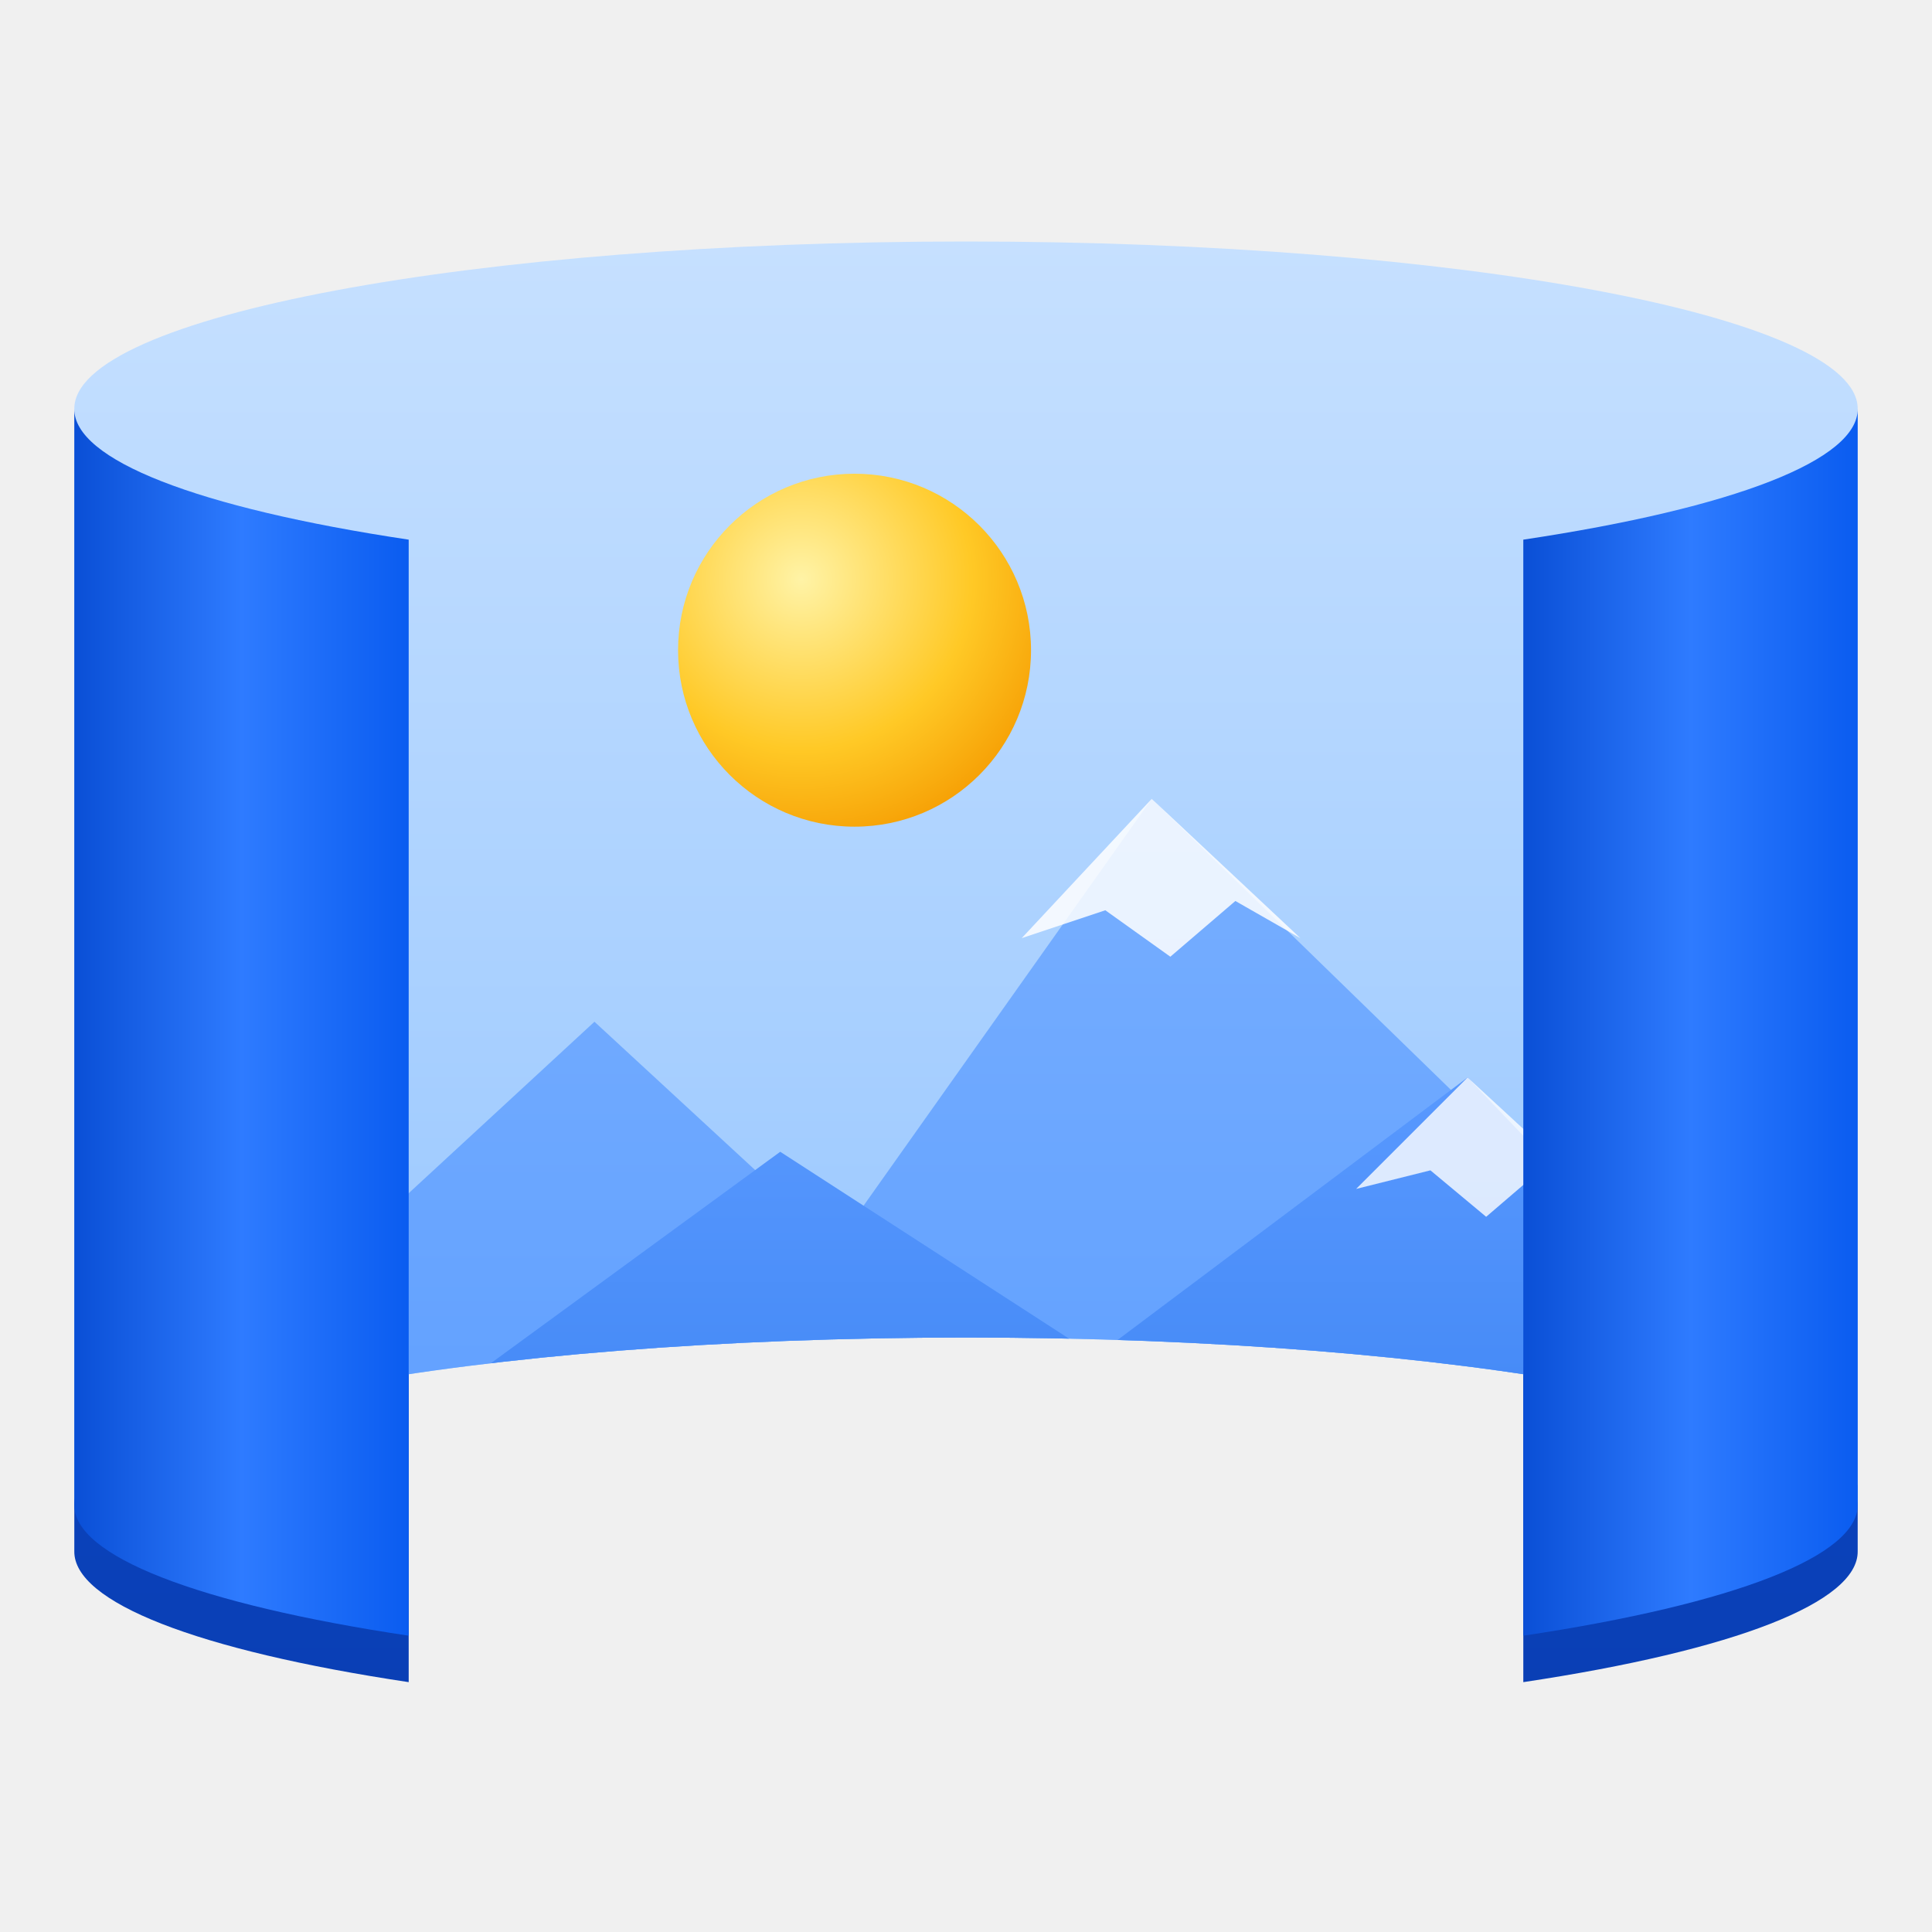
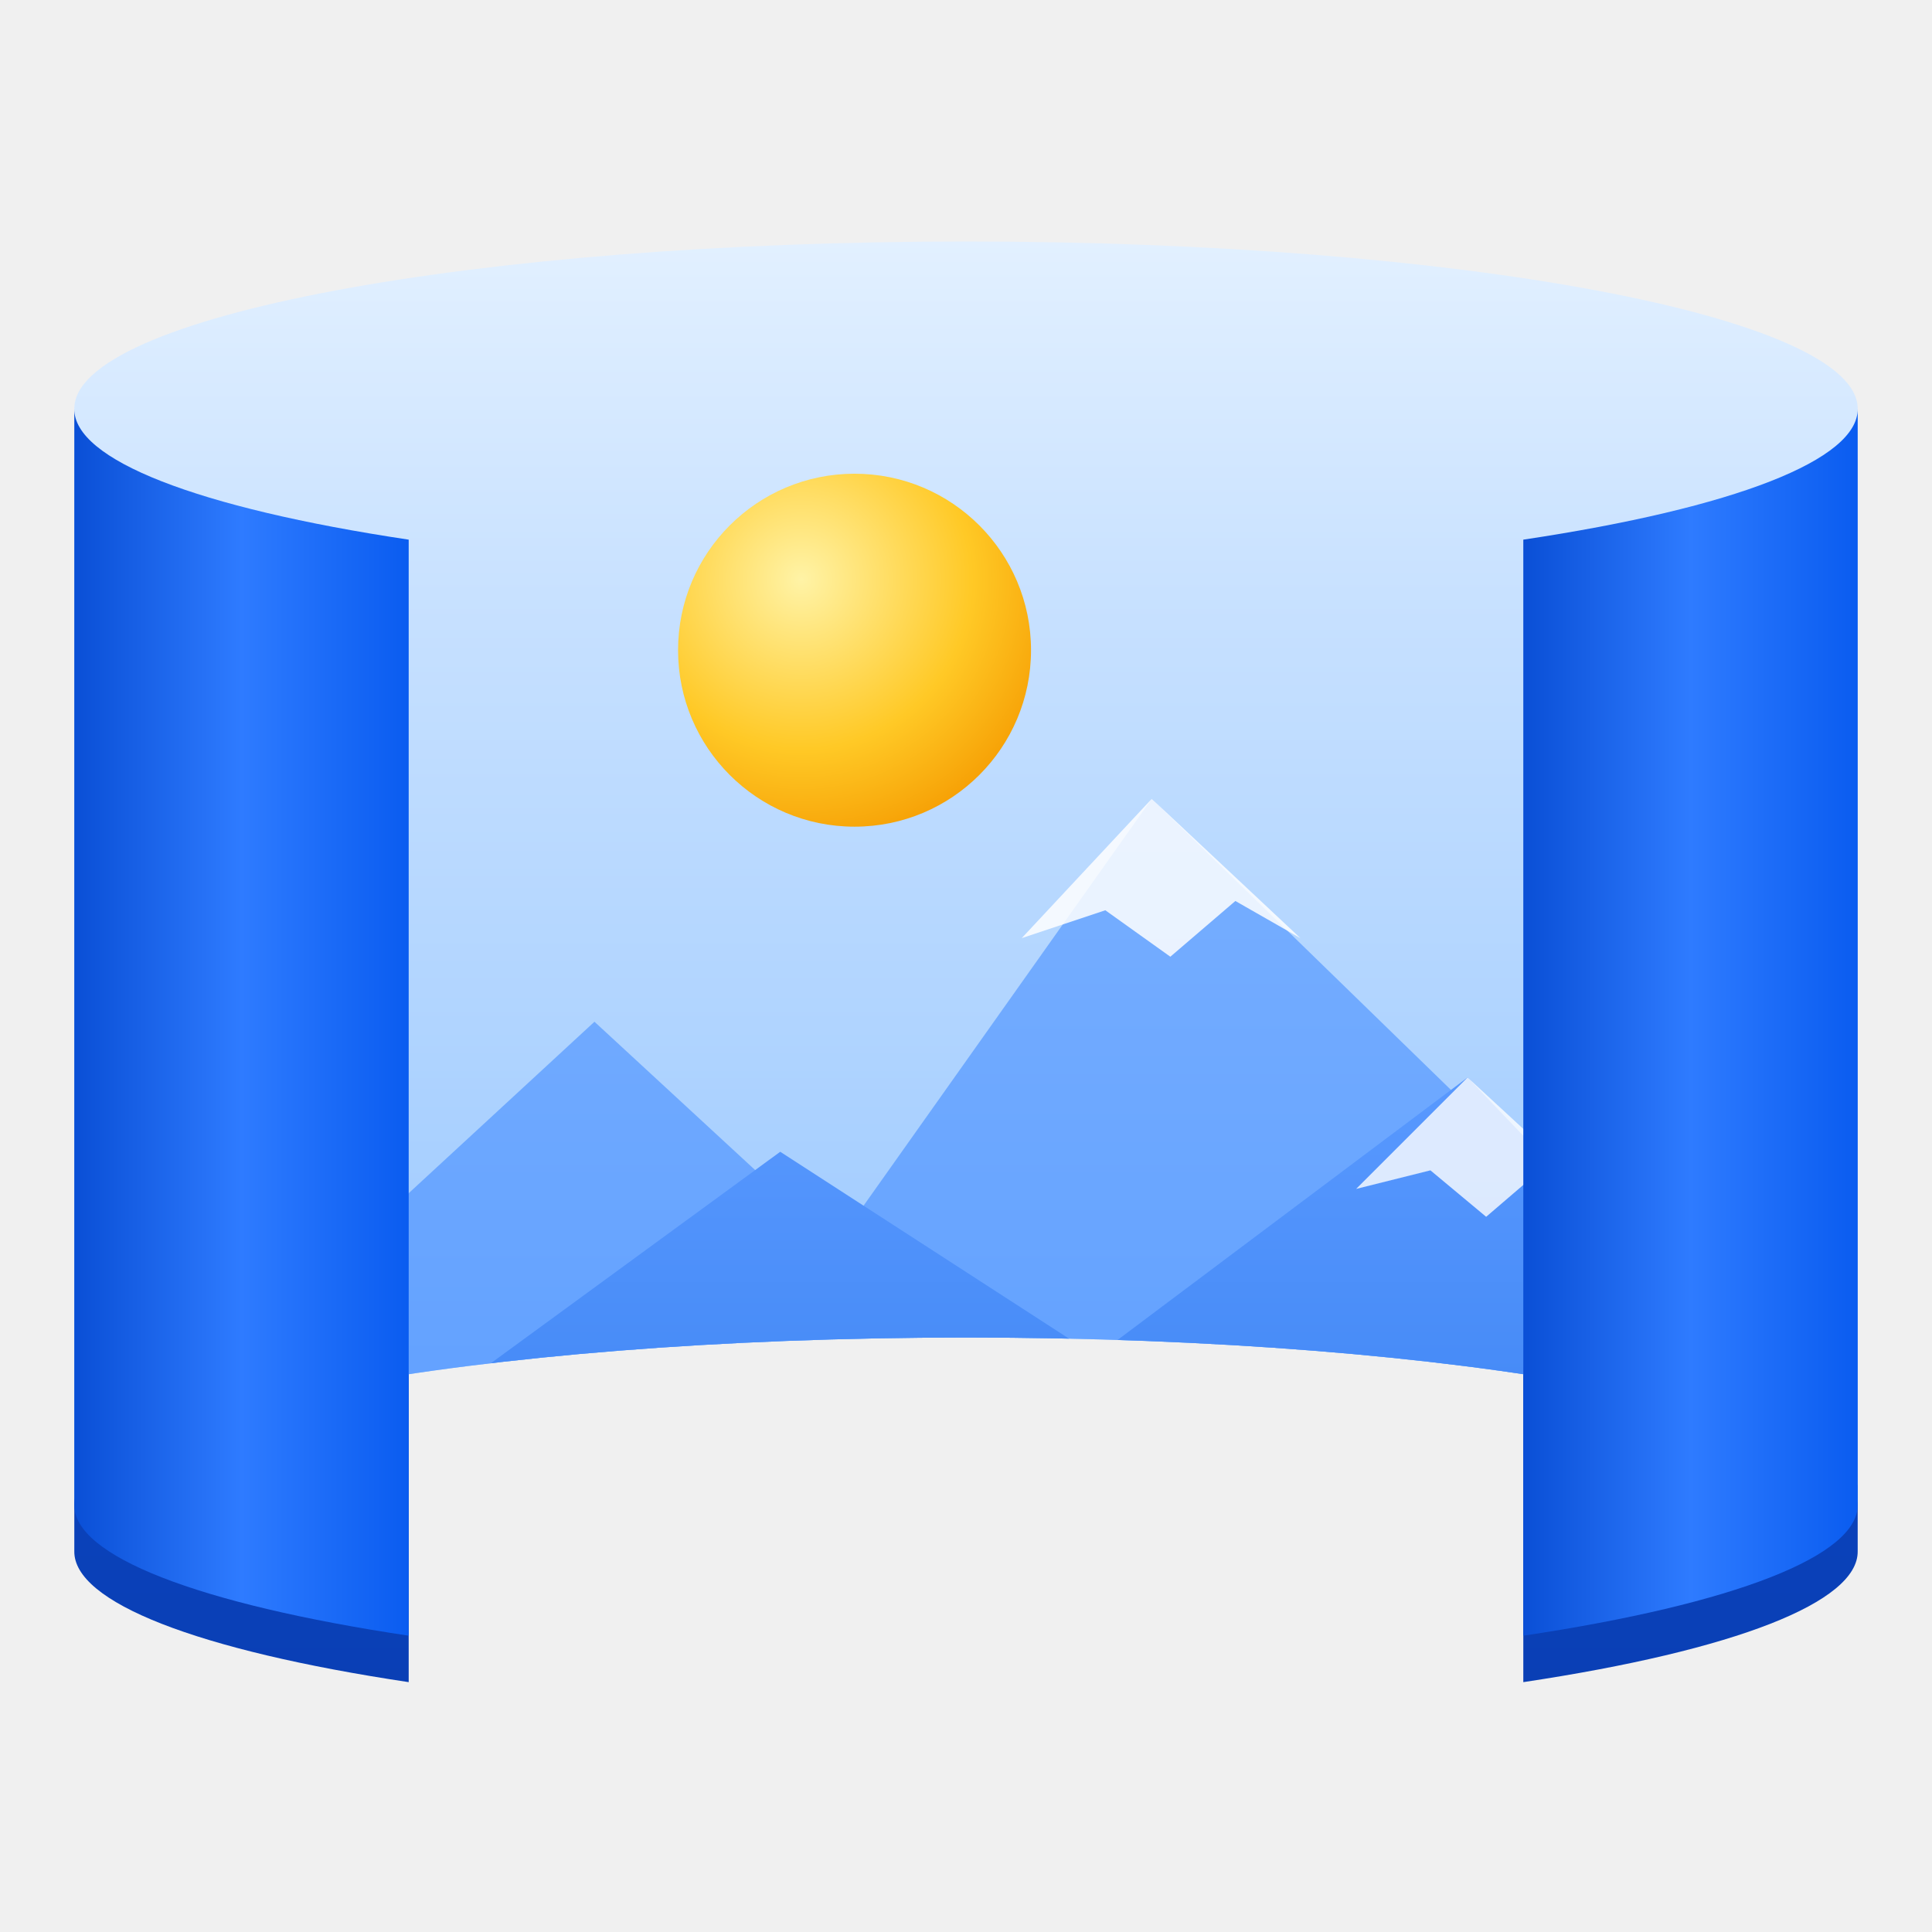
<svg xmlns="http://www.w3.org/2000/svg" viewBox="24 16 208 208" fill="none">
  <defs>
    <linearGradient id="panel" x1="0" y1="0" x2="1" y2="0">
      <stop offset="0" stop-color="#0A4FD6" />
      <stop offset="0.5" stop-color="#2E7BFF" />
      <stop offset="1" stop-color="#0A5CF0" />
    </linearGradient>
    <linearGradient id="panelTebing" x1="0" y1="0" x2="0" y2="1">
      <stop offset="0" stop-color="#0A4FD6" />
      <stop offset="1" stop-color="#0A3FB5" />
    </linearGradient>
    <linearGradient id="langit" gradientUnits="userSpaceOnUse" x1="0" y1="42" x2="0" y2="178">
-       <stop offset="0" stop-color="#C6E0FF" />
-       <stop offset="0.5" stop-color="#AED3FF" />
+       <stop offset="0" stop-color="#E2F0FF" />
+       <stop offset="0.3" stop-color="#C6E0FF" />
+       <stop offset="0.65" stop-color="#AED3FF" />
      <stop offset="1" stop-color="#95C5FF" />
    </linearGradient>
    <linearGradient id="gunungBelakang" gradientUnits="userSpaceOnUse" x1="0" y1="100" x2="0" y2="178">
      <stop offset="0" stop-color="#78AFFF" />
      <stop offset="1" stop-color="#5F9FFF" />
    </linearGradient>
    <linearGradient id="gunungDepan" gradientUnits="userSpaceOnUse" x1="0" y1="130" x2="0" y2="178">
      <stop offset="0" stop-color="#5A9AFF" />
      <stop offset="1" stop-color="#3F85F4" />
    </linearGradient>
    <radialGradient id="matahari" cx="0.35" cy="0.3" r="0.8">
      <stop offset="0" stop-color="#FFF3A6" />
      <stop offset="0.6" stop-color="#FFC926" />
      <stop offset="1" stop-color="#F59A00" />
    </radialGradient>
    <clipPath id="dinding">
      <path d="M32 60 A96 18 0 0 0 224 60 L224 178 A96 18 0 0 0 32 178 Z" />
    </clipPath>
  </defs>
  <path d="M32 60 A96 18 0 0 0 68 74.1 L68 192.1 A96 18 0 0 1 32 178 Z" fill="url(#panelTebing)" transform="translate(0 5)" />
  <path d="M224 60 A96 18 0 0 1 188 74.1 L188 192.1 A96 18 0 0 0 224 178 Z" fill="url(#panelTebing)" transform="translate(0 5)" />
  <path d="M32 60 A96 18 0 0 1 224 60 L224 178 A96 18 0 0 0 32 178 Z" fill="url(#langit)" />
  <g clip-path="url(#dinding)">
    <path d="M36 174 L88 126 L114 150 L148 102 L222 174 Z" fill="url(#gunungBelakang)" />
    <path d="M148 102 L134 117 L143 114 L150 119 L157 113 L164 117 Z" fill="#FFFFFF" opacity="0.85" />
    <path d="M56 178 L108 140 L142 162 L182 132 L226 178 Z" fill="url(#gunungDepan)" />
    <path d="M182 132 L170 144 L178 142 L184 147 L191 141 L195 144 Z" fill="#FFFFFF" opacity="0.8" />
  </g>
  <circle cx="116" cy="86" r="19" fill="url(#matahari)" />
  <path d="M32 60 A96 18 0 0 0 68 74.1 L68 192.1 A96 18 0 0 1 32 178 Z" fill="url(#panel)" />
  <path d="M224 60 A96 18 0 0 1 188 74.1 L188 192.1 A96 18 0 0 0 224 178 Z" fill="url(#panel)" />
</svg>
